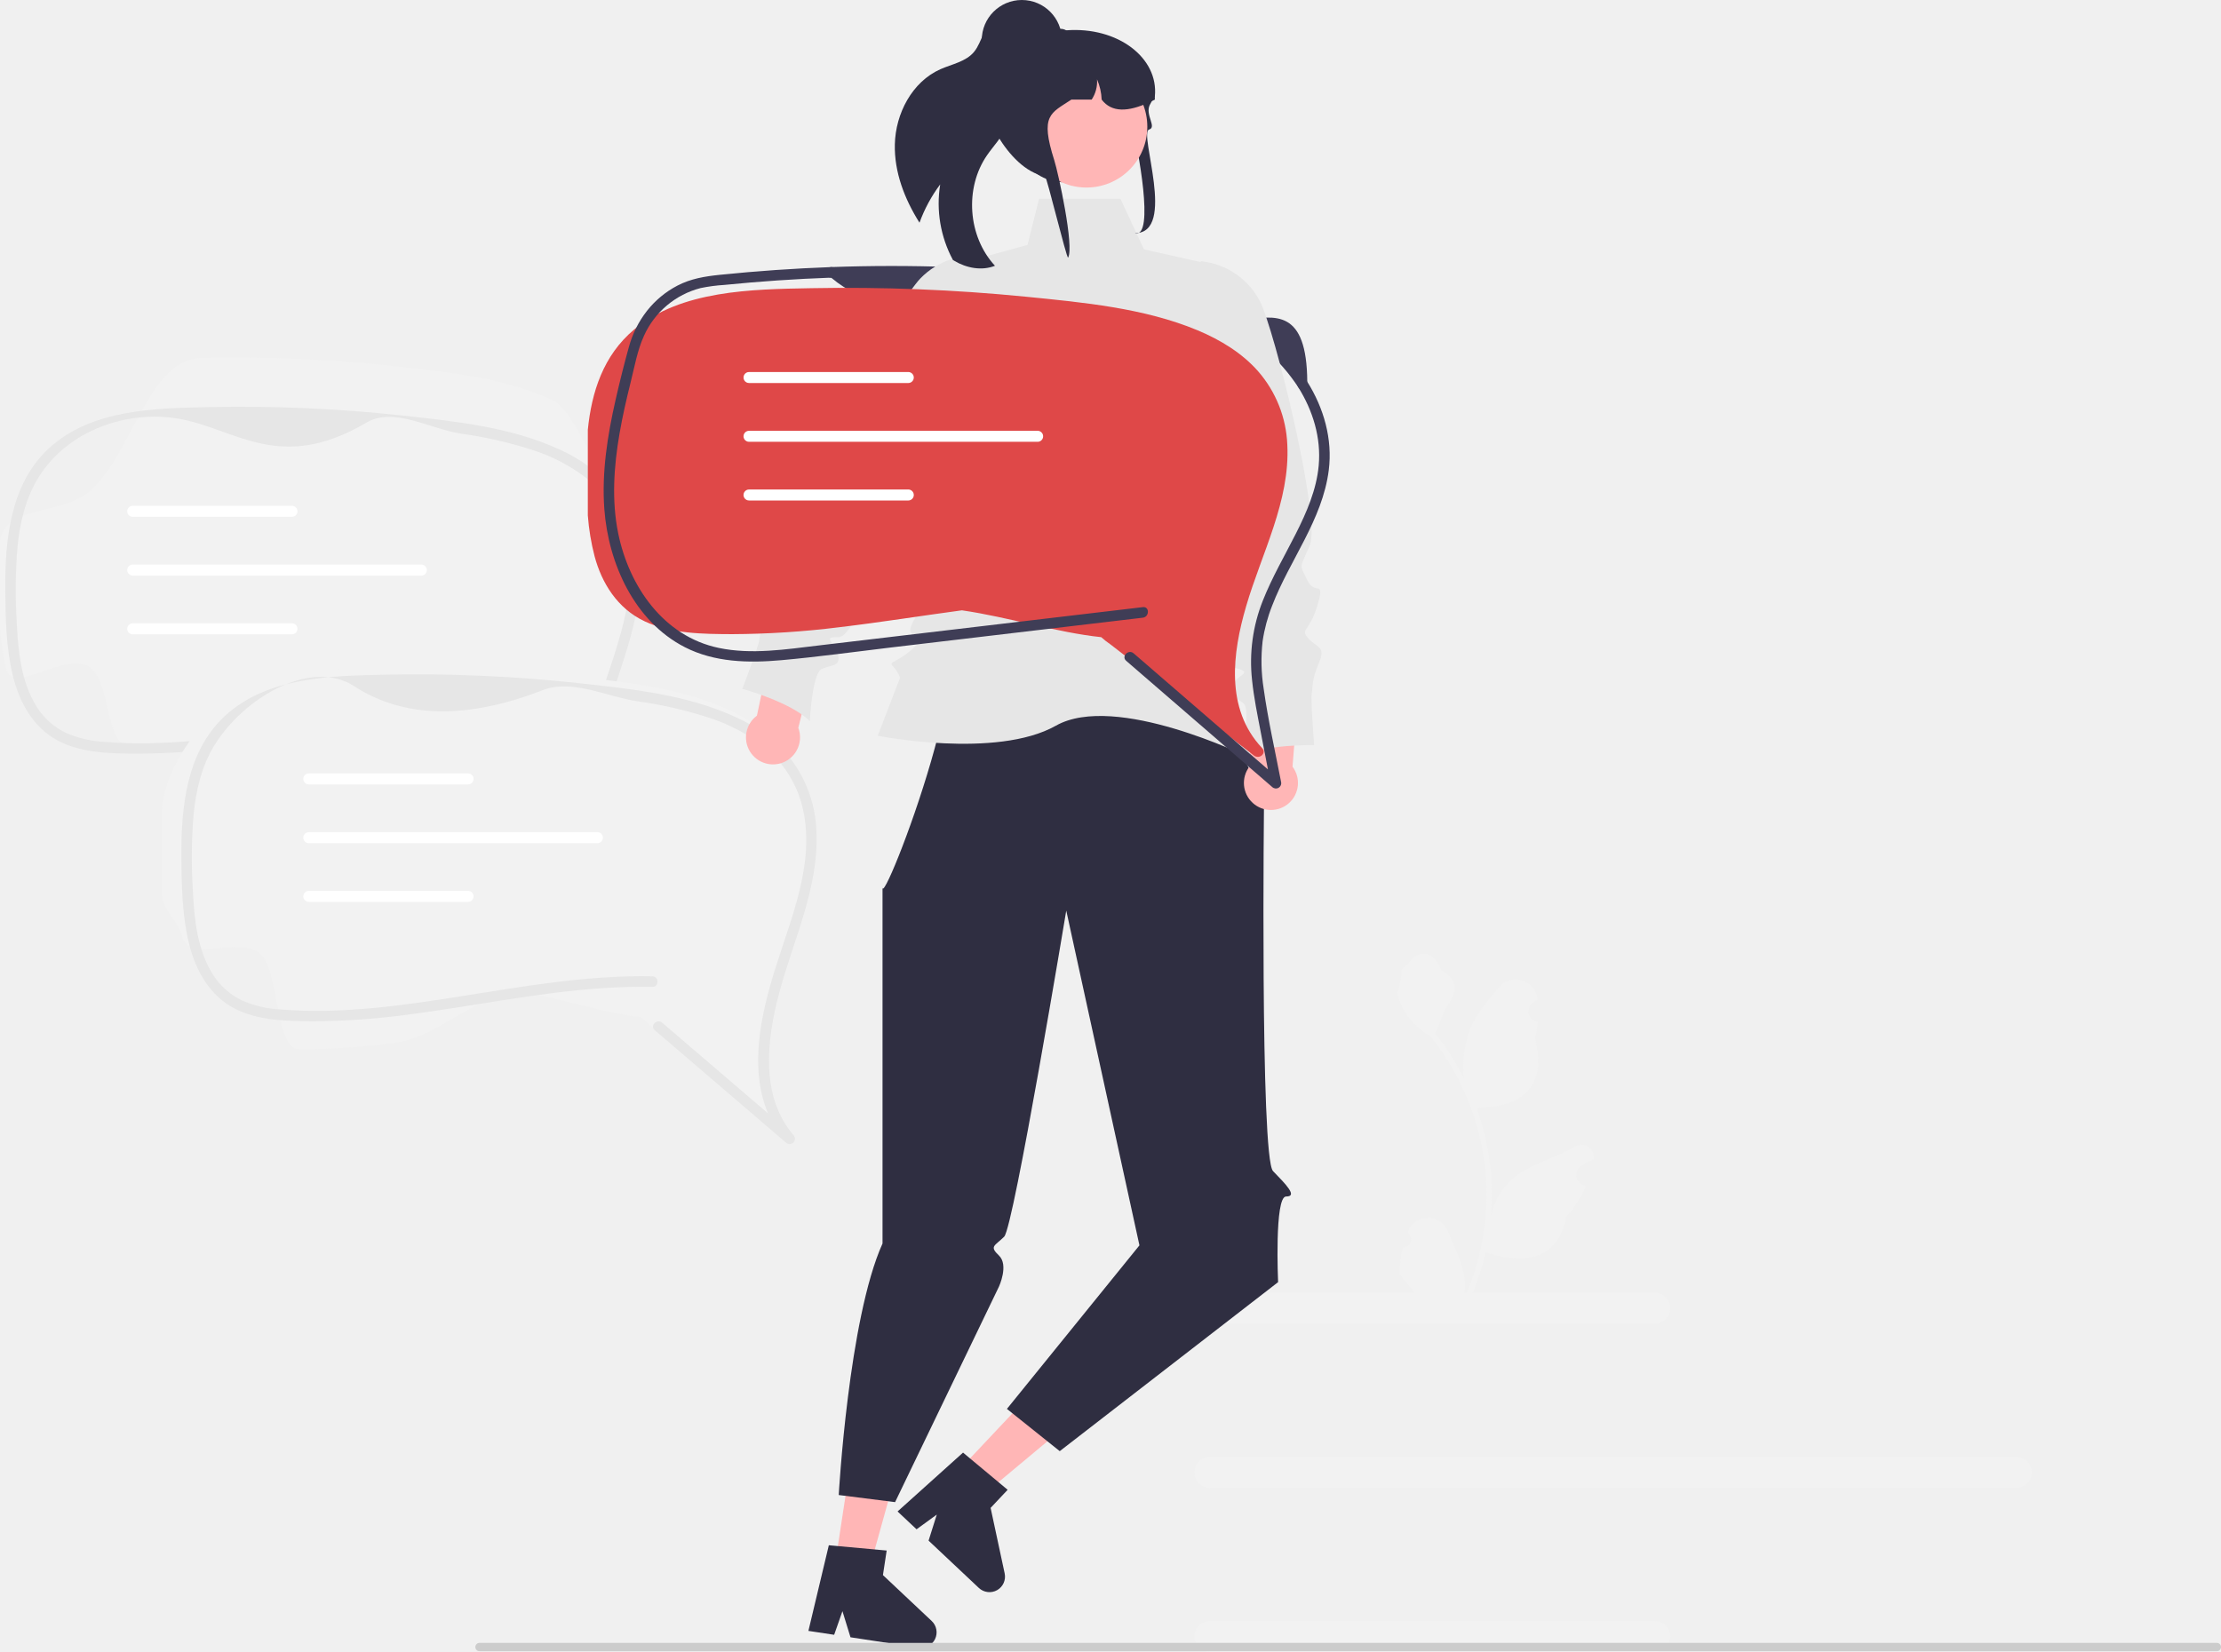
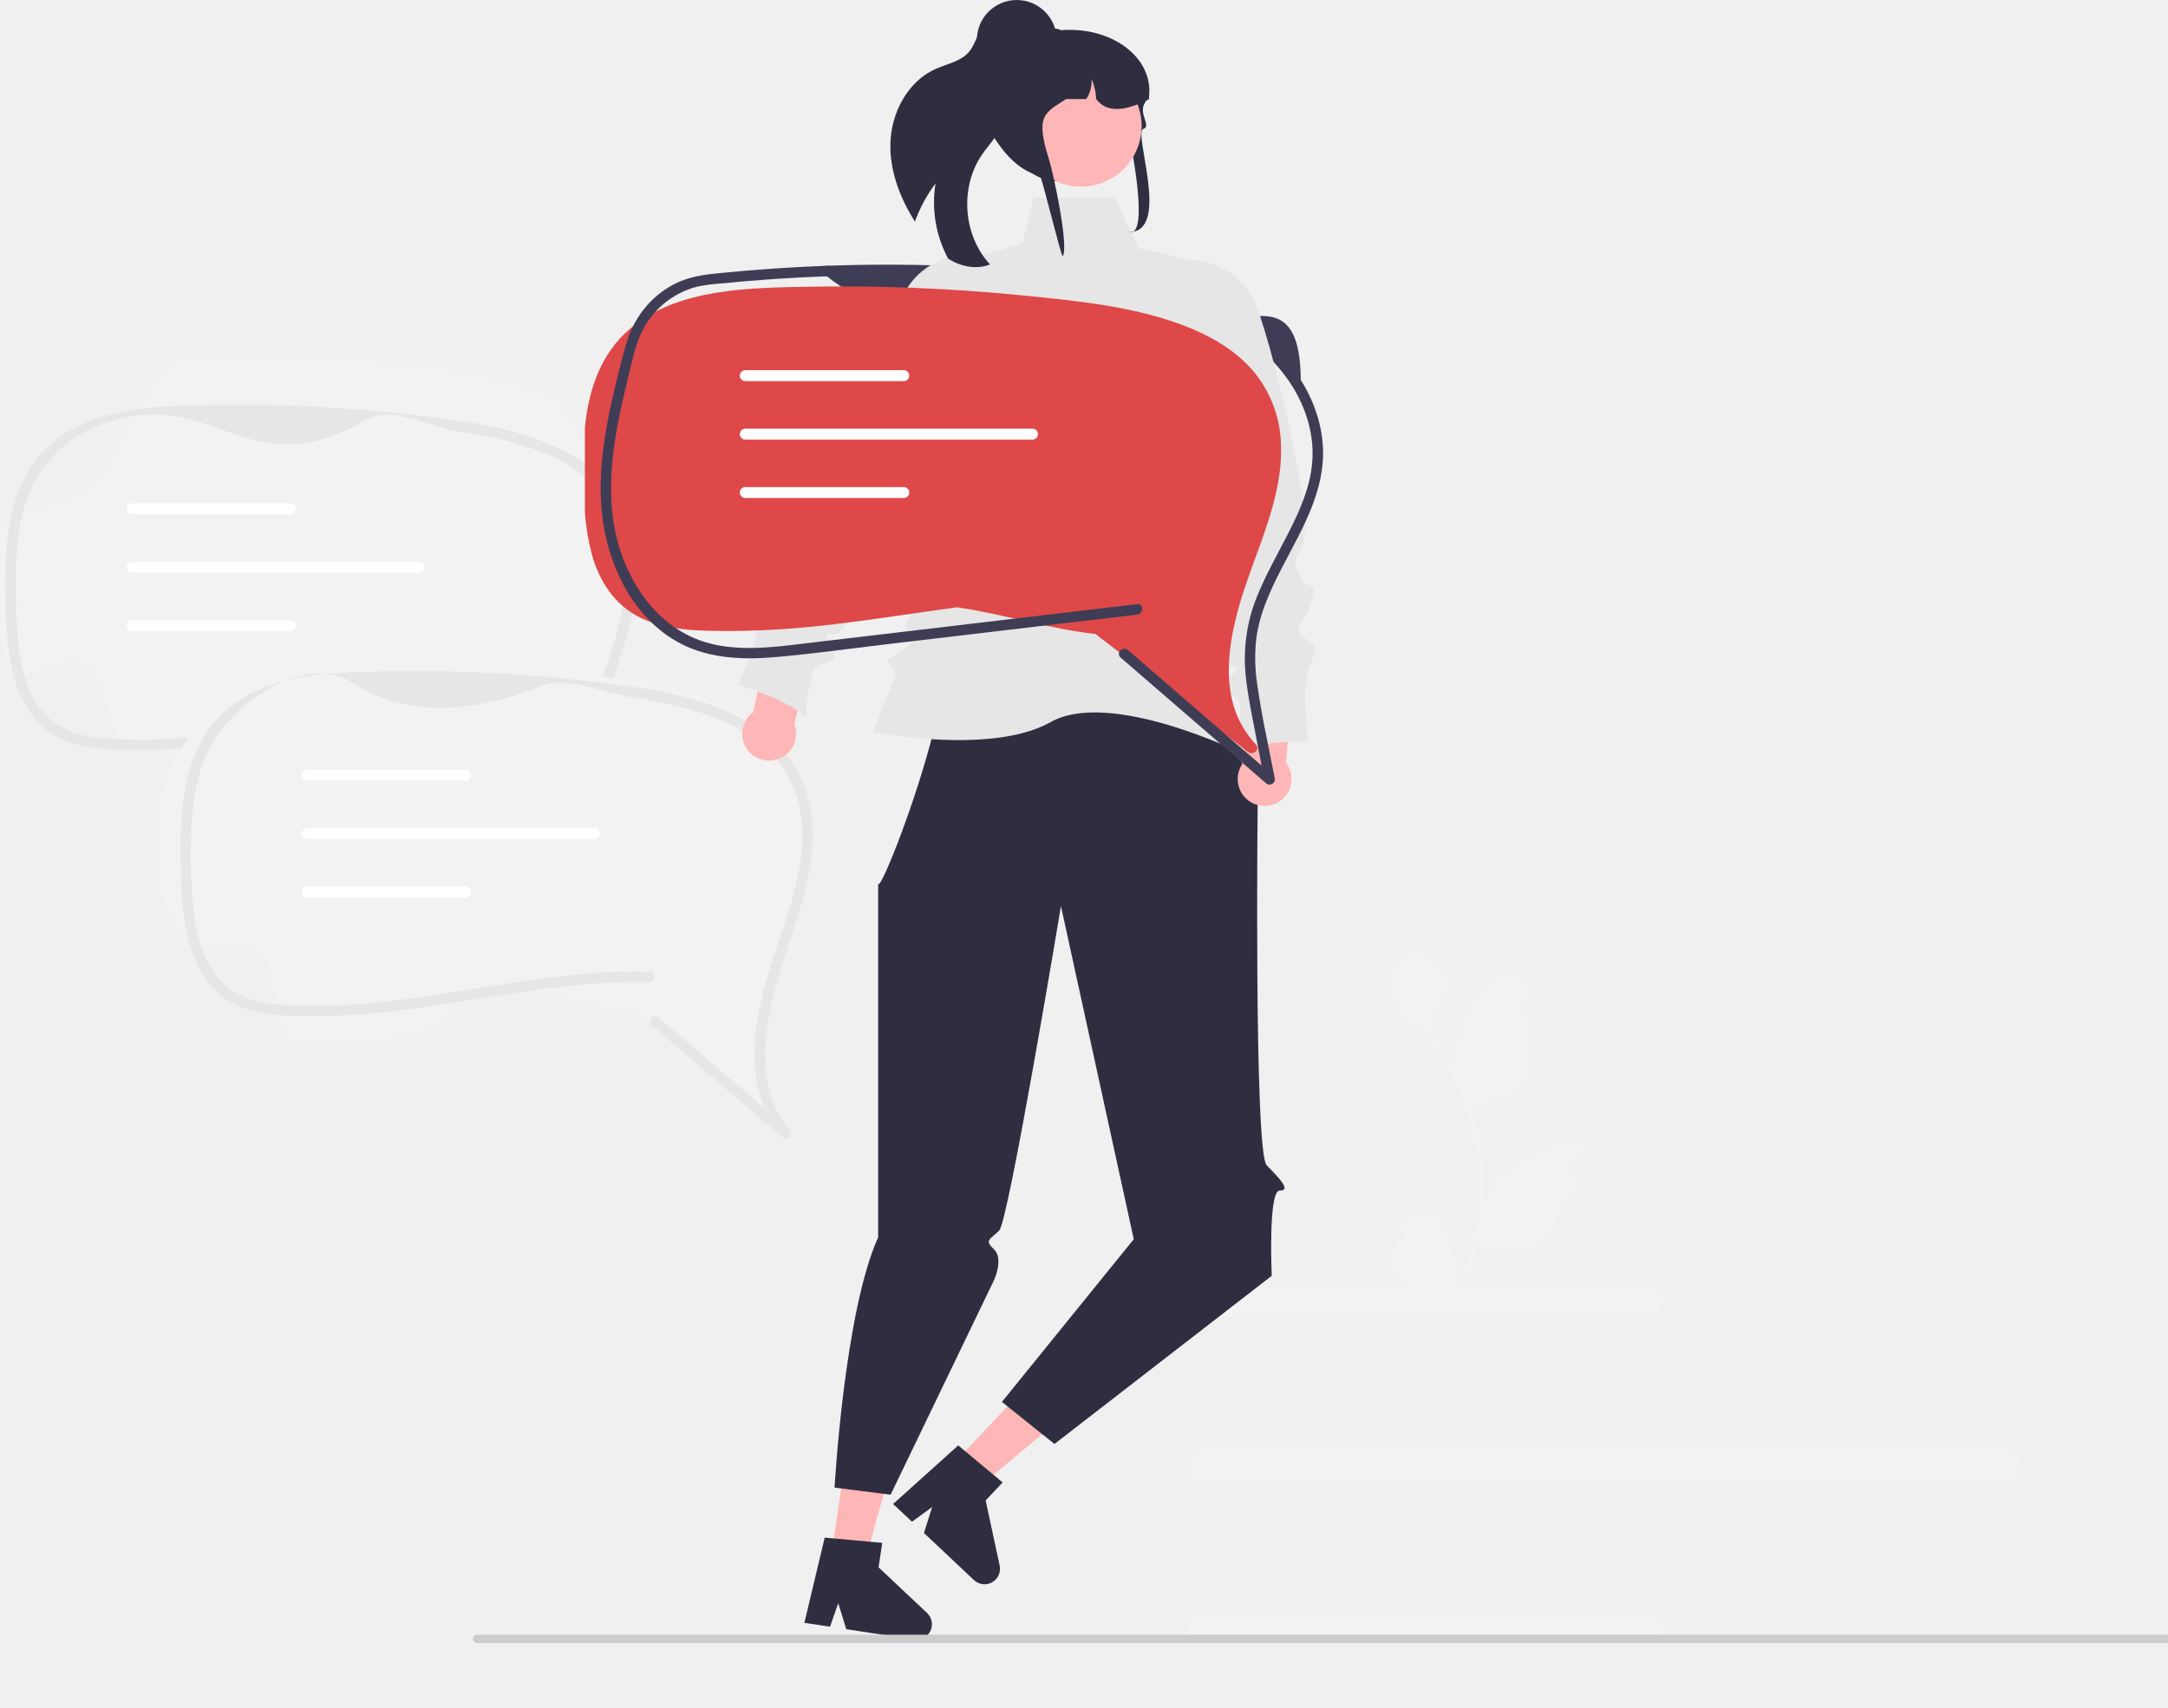
- <svg xmlns="http://www.w3.org/2000/svg" data-name="Layer 1" width="630.644" height="469.151" viewBox="0 0 630.644 469.151">
+ <svg xmlns="http://www.w3.org/2000/svg" data-name="Layer 1" width="618.675" height="487.325" viewBox="0 0 618.675 487.325">
  <path d="M520.672,294.28c18.554,15.527,39.239,2.527,59.064,1.534,9.194-.461,18.369,1.756,27.43,3.41,8.6,1.569,17.169,3.852,25.032,7.745a52.167,52.167,0,0,1,21.083,18.384c1.037,1.621,2.602.424,2.59-1.514-.125-20.582-9.024-18.916-18.315-17.398-8.833,1.443-16.342-7.323-25.059-9.209a244.689,244.689,0,0,0-27.61-3.935q-15.076-1.497-30.227-2.031-16.988-.599-33.988.014c-1.925.068-1.934,3.069,0,3Z" transform="translate(-284.678 -215.4245)" fill="#3f3d56" />
  <path d="M458.088,459.86a1.5,1.5,0,0,1-2.12,2.12q-18.39-15.765-36.78-31.51a.177.177,0,0,0-.05-.04,22.653,22.653,0,0,1-2.41-2.09c-11.41-1.33-23.95-5.73-35.83-7.64-10.49,1.56-20.95,3.42-31.47,4.8a208.189,208.189,0,0,1-27.66,1.98c-7.53-.04-5.351-19.344-12.181-22.904-7.1-3.7-21.339,8.274-23.159.794a72.31,72.31,0,0,1-1.75-11.65v-24.39c.97-10.62,17.879-7.344,25.909-14.754,12.05-11.12,16.141-37.206,31.561-37.516a424.938,424.938,0,0,1,55.03,2.41c14.9,1.64,30.57,3.23,44.35,9.58,5.91,2.73,11.48,18.52,15.55,23.65a35.908,35.908,0,0,1,7.51,20.88c.73,16.09-6.59,30.81-10.6,46C450.508,432.73,448.548,448.67,458.088,459.86Z" transform="translate(-284.678 -215.4245)" fill="#f2f2f2" />
  <path d="M420.581,432.011q18.644,15.981,37.294,31.955a1.501,1.501,0,0,0,2.121-2.121c-9.539-11.182-7.579-27.122-4.102-40.279,4.015-15.191,11.335-29.906,10.602-45.992a35.853,35.853,0,0,0-7.512-20.883,42.1,42.1,0,0,0-15.546-11.648c-13.779-6.35-29.446-7.947-44.353-9.583a424.614,424.614,0,0,0-55.023-2.413c-15.425.317-33.468.599-45.517,11.722-10.973,10.13-12.472,26.06-12.366,40.125.061,8.149.218,16.518,2.155,24.471,1.821,7.476,5.77,14.757,12.872,18.456,6.831,3.558,14.947,3.613,22.47,3.65a205.776,205.776,0,0,0,27.659-1.985c18.342-2.399,36.509-6.275,54.999-7.446,4.525-.287,9.063-.414,13.597-.319,1.931.04,1.931-2.96,0-3-17.979-.376-35.772,2.712-53.462,5.523-17.11,2.72-34.6,5.283-51.967,3.907a31.574,31.574,0,0,1-11.049-2.556,19.937,19.937,0,0,1-8.25-7.283c-4.521-7.041-5.378-15.861-5.768-24.076a148.66,148.66,0,0,1,.197-21.341c.666-6.884,2.271-13.866,5.937-19.809,8.361-13.556,25.267-19.197,39.695-16.762,16.247,2.742,28.675,15.729,53.468,1.135,7.782-4.581,17.981,1.794,26.911,3.141a118.045,118.045,0,0,1,19.676,4.453,50.205,50.205,0,0,1,16.95,9.009A31.543,31.543,0,0,1,462.677,369.253c3.443,15.457-3.382,30.886-7.892,45.351-4.02,12.894-7.45,28.038-2.037,41.048a31.241,31.241,0,0,0,5.127,8.315l2.121-2.121q-18.644-15.981-37.294-31.955c-1.459-1.25-3.59.862-2.121,2.121Z" transform="translate(-284.678 -215.4245)" fill="#e6e6e6" />
  <path d="M367.618,362.212H322.398a1.565,1.565,0,1,1,0-3.129h45.221a1.565,1.565,0,0,1,0,3.129Z" transform="translate(-284.678 -215.4245)" fill="#fff" />
  <path d="M367.618,395.576H322.398a1.565,1.565,0,1,1,0-3.129h45.221a1.565,1.565,0,0,1,0,3.129Z" transform="translate(-284.678 -215.4245)" fill="#fff" />
  <path d="M404.345,378.905H322.398a1.565,1.565,0,1,1,0-3.129h81.947a1.565,1.565,0,0,1,0,3.129Z" transform="translate(-284.678 -215.4245)" fill="#fff" />
  <path d="M508.088,535.86a1.5,1.5,0,0,1-2.12,2.12q-18.39-15.765-36.78-31.51a.177.177,0,0,0-.05-.04,22.653,22.653,0,0,1-2.41-2.09c-11.41-1.33-23.95-5.73-35.83-7.64-10.49,1.56-22.95,13.42-33.47,14.8a208.189,208.189,0,0,1-27.66,1.98c-7.53-.04-5.351-24.344-12.181-27.904-7.1-3.7-19.339,3.274-21.159-4.206-.93-3.81-5.522-7.72-5.822-11.65v-24.39c.97-10.62,8.002-21.14,16.032-28.55,12.05-11.12,30.09-11.41,45.51-11.72a424.938,424.938,0,0,1,55.03,2.41c14.9,1.64,30.57,3.23,44.35,9.58a42.181,42.181,0,0,1,15.55,11.65,35.908,35.908,0,0,1,7.51,20.88c.73,16.09-6.59,30.81-10.6,46C500.508,508.73,498.548,524.67,508.088,535.86Z" transform="translate(-284.678 -215.4245)" fill="#f2f2f2" />
  <path d="M470.581,508.011q18.644,15.981,37.294,31.955a1.501,1.501,0,0,0,2.121-2.121c-9.539-11.182-7.579-27.122-4.102-40.279,4.015-15.191,11.335-29.906,10.602-45.992a35.853,35.853,0,0,0-7.512-20.883,42.1,42.1,0,0,0-15.546-11.648c-13.779-6.35-29.446-7.947-44.353-9.583a424.614,424.614,0,0,0-55.023-2.413c-15.425.317-33.468.599-45.517,11.722-10.973,10.13-12.472,26.06-12.366,40.125.061,8.149.218,16.518,2.155,24.471,1.821,7.476,5.77,14.757,12.872,18.456,6.831,3.558,14.947,3.613,22.47,3.65a205.776,205.776,0,0,0,27.659-1.985c18.342-2.399,36.509-6.275,54.999-7.446,4.525-.287,9.063-.414,13.597-.319,1.931.04,1.931-2.96,0-3-17.979-.376-35.772,2.712-53.462,5.523-17.11,2.72-34.6,5.283-51.967,3.907a31.574,31.574,0,0,1-11.049-2.556,19.937,19.937,0,0,1-8.25-7.283c-4.521-7.041-5.378-15.861-5.768-24.076a148.66,148.66,0,0,1,.197-21.341c.666-6.884,2.271-13.866,5.937-19.809,8.361-13.556,27.424-24.732,39.695-16.762,14.02,9.106,31.951,9.5,53.468,1.135,8.417-3.272,17.981,1.794,26.911,3.141a118.045,118.045,0,0,1,19.676,4.453,50.205,50.205,0,0,1,16.95,9.009A31.543,31.543,0,0,1,512.677,445.253c3.443,15.457-3.382,30.886-7.892,45.351-4.02,12.894-7.45,28.038-2.037,41.048a31.241,31.241,0,0,0,5.127,8.315l2.121-2.121q-18.644-15.981-37.294-31.955c-1.459-1.25-3.59.862-2.121,2.121Z" transform="translate(-284.678 -215.4245)" fill="#e6e6e6" />
  <path d="M417.618,438.212H372.398a1.565,1.565,0,1,1,0-3.129h45.221a1.565,1.565,0,0,1,0,3.129Z" transform="translate(-284.678 -215.4245)" fill="#fff" />
  <path d="M417.618,471.576H372.398a1.565,1.565,0,1,1,0-3.129h45.221a1.565,1.565,0,0,1,0,3.129Z" transform="translate(-284.678 -215.4245)" fill="#fff" />
  <path d="M454.345,454.905H372.398a1.565,1.565,0,1,1,0-3.129h81.947a1.565,1.565,0,0,1,0,3.129Z" transform="translate(-284.678 -215.4245)" fill="#fff" />
  <path d="M754.579,591.337H628.206a4.372,4.372,0,1,1,0-8.745H754.579a4.372,4.372,0,0,1,0,8.745Z" transform="translate(-284.678 -215.4245)" fill="#f2f2f2" />
  <path d="M754.579,684.576H628.206a4.372,4.372,0,1,1,0-8.745H754.579a4.372,4.372,0,0,1,0,8.745Z" transform="translate(-284.678 -215.4245)" fill="#f2f2f2" />
  <path d="M857.215,637.987H628.206a4.372,4.372,0,1,1,0-8.745H857.215a4.372,4.372,0,0,1,0,8.745Z" transform="translate(-284.678 -215.4245)" fill="#f2f2f2" />
  <polygon points="272.199 417.653 279.379 424.41 309.439 399.318 298.843 389.345 272.199 417.653" fill="#ffb6b6" />
  <path d="M569.949,662.296l-3.99-18.603,4.835-5.137-2.603-2.178-8.082-6.735-1.977-1.656-18.591,16.721,5.389,5.066,5.745-4.179-2.331,7.397,14.273,13.436a4.408,4.408,0,0,0,7.332-4.133Z" transform="translate(-284.678 -215.4245)" fill="#2f2e41" />
  <polygon points="237.201 443.782 246.948 445.264 257.428 407.535 243.043 405.349 237.201 443.782" fill="#ffb6b6" />
  <path d="M549.237,675.824l-13.853-13.042,1.06-6.975-3.379-.313-10.477-.95-2.568-.239-5.798,24.323,7.313,1.107,2.353-6.703,2.285,7.412,19.379,2.947a4.408,4.408,0,0,0,3.685-7.566Z" transform="translate(-284.678 -215.4245)" fill="#2f2e41" />
  <path d="M615.649,391.189l27.953,50.064s-1.166,102.965,2.549,106.784,7.078,7.244,3.715,7.213-2.278,24.327-2.278,24.327l-62,48-15-12,37.631-46.449-20.782-95.077s-14.93,89.913-17.621,92.604-4.314,2.672-1.484,5.372,0,8.808,0,8.808l-29.498,61.221-16-2.018s2.774-49.979,12.433-71.435V467.208c-.728,8.693,33.303-79.296,12.493-72.692C554.342,392.427,615.649,391.189,615.649,391.189Z" transform="translate(-284.678 -215.4245)" fill="#2f2e41" />
  <path d="M602.826,271.88H579.717l-3.272,13.087L558.678,289.88s-8.788,58.28-1.407,62.981,2.234,19.406,2.234,19.406-18.381,19.851-16.175,22.792,6.681-1.534,1.502,3.644-8.119,4.443-6.649,5.914a9.369,9.369,0,0,1,2.069,3.265l-6.342,16.513s33.682,6.691,50.593-2.867,54.408,8.823,54.408,8.823-1.929-9.651-3.538-11.075-5.36,2.177-2.75-2.565,4.817-2.536,2.611-4.741-11.764-31.615-11.764-31.615-7.352-16.175.735-22.792,11.167-28.321,11.167-28.321l-9.695-39.361-16.177-3.636Z" transform="translate(-284.678 -215.4245)" fill="#e6e6e6" />
  <path d="M511.351,422.146l5.55-22.246-12.266-4.944-5.031,23.729a7.675,7.675,0,1,0,11.747,3.461Z" transform="translate(-284.678 -215.4245)" fill="#ffb6b6" />
  <path d="M565.263,288.393l-.366-.063a21.259,21.259,0,0,0-18.854,6.144c-6.283,6.464-34.329,54.535-33.32,62.569.941,7.492,1.304,5.826-2.122,9.651s-4.73-2-4.783,5.964,2.99,7.895-.244,9.843-5.373.591-4.783,5.964-.314,6.799-.505,8.677-4.835,13.929-4.835,13.929,13.668,3.67,19.18,9.166c0,0,.627-13.599,3.409-14.833s5.373-.591,4.591-4.086-4.799-5.043.122-4.921,12.523-26.049,12.523-26.049l32.869-59.969Z" transform="translate(-284.678 -215.4245)" fill="#e6e6e6" />
  <path d="M639.439,433.166l.987-22.907,13.164-1.262-1.906,24.181a7.675,7.675,0,1,1-12.246-.013Z" transform="translate(-284.678 -215.4245)" fill="#ffb6b6" />
  <path d="M625.678,289.615l.369.043a21.259,21.259,0,0,1,16.337,11.24c4.191,7.98,17.451,62.032,14.205,69.45-3.028,6.918-2.903,5.217-.702,9.857s5.103-.576,2.895,7.076-5.107,6.723-2.558,9.508,4.985,2.091,2.895,7.076-1.628,6.609-1.977,8.464.686,14.728.686,14.728-14.148-.357-20.992,3.349c0,0,3.256-13.218.938-15.191s-4.985-2.091-3.244-5.221,6.033-3.475,1.279-4.754-4.62-28.531-4.62-28.531L616.678,309.88Z" transform="translate(-284.678 -215.4245)" fill="#e6e6e6" />
  <path d="M538.765,256.44c-.183,7.888,2.764,15.525,6.999,22.234a42.179,42.179,0,0,1,5.879-10.878,33.864,33.864,0,0,0,3.604,21.446,4.54,4.54,0,0,0,.386.247c3.452,2.076,7.828,2.917,11.562,1.418-7.715-8.317-8.697-22.096-2.229-31.424,1.831-2.647,4.2-4.988,5.334-8,1.791-4.806.069-10.098-1.017-15.109-1.016-4.664-1.193-10.214,1.936-13.632a3.288,3.288,0,0,0-3.013-1.387c-1.929.273-3.333,1.949-4.228,3.676-.894,1.727-1.484,3.641-2.731,5.133-2.308,2.792-6.239,3.452-9.551,4.923C543.675,238.659,538.958,247.663,538.765,256.44Z" transform="translate(-284.678 -215.4245)" fill="#2f2e41" />
  <path d="M606.291,251.93c-.458-1.604,2.701,8.203,1.177,8.38-6.944.797-16.477,4.944-21.314,6.879-.218-.025-.436-.051-.647-.082-.519-.057-1.025-.139-1.525-.234-11.262-2.131-15.593-19.431-15.593-19.589,0-.778,1.867-22.138,4.807-22.455a21.674,21.674,0,0,1,2.325-.126h7.297a33.91,33.91,0,0,1,4.58-.664h.013c14.689-1.119,26.272,7.834,25.189,18.729-.006.013-.019.025-.026.038-.314.468-.589.911-.833,1.334-.237.398-.436.778-.609,1.138-1.339,2.782,2.103,6.283-.179,6.936-3.035.869,7.983,29.434-4.031,29.434C612.767,283.309,607.556,256.356,606.291,251.93Z" transform="translate(-284.678 -215.4245)" fill="#2f2e41" />
  <circle cx="308.5" cy="35.99" r="17.276" fill="#ffb6b6" />
  <path d="M612.601,243.71c-.288.152-.57.291-.858.43-.301.145-.602.291-.903.424-5.785,2.624-10.493,2.915-13.351-.854a15.972,15.972,0,0,0-1.313-5.754,9.248,9.248,0,0,1-1.525,5.754H588.898c-5.926,3.933-8.969,4.344-4.856,17.255,1.147,3.598,5.706,24.533,3.913,27.638-.519-.057-6.039-22.988-6.539-23.083-11.262-2.131-18.418-20.685-17.502-21.735a19.344,19.344,0,0,1,2.005-8.606,19.794,19.794,0,0,1,7.521-8.182,34.88,34.88,0,0,1,6.009-2.257c.051-.013.096-.025.147-.038.634-.171,1.281-.329,1.928-.462a35.469,35.469,0,0,1,4.049-.613c.096-.006.192-.013.282-.013a3.051,3.051,0,0,1,1.544.424c.006,0,.006.006.013.006a2.907,2.907,0,0,1,.858.765,2.94,2.94,0,0,1,.628,1.827h6.406q.356,0,.711.019a17.177,17.177,0,0,1,16.56,16.149C612.594,243.109,612.601,243.406,612.601,243.71Z" transform="translate(-284.678 -215.4245)" fill="#2f2e41" />
  <circle cx="290.15" cy="11.381" r="11.381" fill="#2f2e41" />
  <path d="M682.973,569.718a2.269,2.269,0,0,0,1.645-3.933l-.155-.618q.031-.074.062-.148a6.094,6.094,0,0,1,11.241.042c1.839,4.428,4.179,8.864,4.756,13.546a18.029,18.029,0,0,1-.316,6.2,72.281,72.281,0,0,0,6.575-30.021,69.766,69.766,0,0,0-.433-7.783q-.358-3.178-.995-6.31A73.119,73.119,0,0,0,690.852,509.703a19.459,19.459,0,0,1-8.093-8.397,14.843,14.843,0,0,1-1.35-4.056c.394.052,1.486-5.949,1.188-6.317.549-.833,1.532-1.247,2.131-2.06,2.982-4.043,7.091-3.337,9.236,2.157,4.582,2.313,4.627,6.148,1.815,9.837-1.789,2.347-2.035,5.522-3.604,8.035.162.207.329.407.491.614a73.592,73.592,0,0,1,7.681,12.169,30.592,30.592,0,0,1,1.826-14.21c1.748-4.217,5.025-7.769,7.91-11.415a6.279,6.279,0,0,1,11.184,3.083q.009.081.017.161-.643.363-1.259.77a3.078,3.078,0,0,0,1.241,5.602l.063.01a30.628,30.628,0,0,1-.807,4.579c3.702,14.316-4.29,19.53-15.701,19.764-.252.129-.497.258-.749.381a75.115,75.115,0,0,1,4.043,19.028,71.245,71.245,0,0,1-.052,11.503l.019-.136a18.826,18.826,0,0,1,6.427-10.87c4.946-4.063,11.933-5.559,17.268-8.824a3.533,3.533,0,0,1,5.411,3.437l-.022.143a20.675,20.675,0,0,0-2.319,1.117q-.643.363-1.259.77a3.078,3.078,0,0,0,1.241,5.602l.063.01c.045.006.084.013.129.019a30.655,30.655,0,0,1-5.639,8.829c-2.315,12.497-12.256,13.683-22.89,10.044h-.006a75.092,75.092,0,0,1-5.044,14.726H683.424c-.065-.2-.123-.407-.181-.607a20.475,20.475,0,0,0,4.986-.297c-1.337-1.641-2.674-3.294-4.011-4.935a1.119,1.119,0,0,1-.084-.097c-.678-.84-1.363-1.673-2.041-2.512l-0-.001a29.99,29.99,0,0,1,.879-7.64Z" transform="translate(-284.678 -215.4245)" fill="#f2f2f2" />
  <path d="M419.652,683.216a1.186,1.186,0,0,0,1.19,1.19h493.29a1.19,1.19,0,0,0,0-2.38H420.842A1.187,1.187,0,0,0,419.652,683.216Z" transform="translate(-284.678 -215.4245)" fill="#ccc" />
  <path d="M643.029,427.864c1.391,1.468-.718,3.375-2.34,2.117Q620.386,414.241,600.084,398.521a.194.194,0,0,0-.055-.04,24.483,24.483,0,0,1-2.661-2.087c-12.596-1.328-26.441-5.721-39.556-7.628-11.581,1.558-23.128,3.415-34.742,4.792a253.736,253.736,0,0,1-30.536,1.977c-8.313-.04-17.266-.09-24.807-3.644-7.838-3.694-12.199-10.963-14.208-18.431a65.796,65.796,0,0,1-1.932-11.631V337.478c1.071-10.603,4.339-21.106,13.204-28.505,13.303-11.102,33.219-11.392,50.242-11.701a518.366,518.366,0,0,1,60.752,2.406c16.449,1.637,33.749,3.225,48.962,9.565,6.525,2.726,12.674,6.51,17.167,11.631a33.802,33.802,0,0,1,8.291,20.847c.806,16.064-7.275,30.761-11.702,45.927C634.661,400.778,632.497,416.692,643.029,427.864Z" transform="translate(-284.678 -215.4245)" fill="#df4848" />
  <path d="M542.618,324.212H497.398a1.565,1.565,0,1,1,0-3.129h45.221a1.565,1.565,0,0,1,0,3.129Z" transform="translate(-284.678 -215.4245)" fill="#fff" />
  <path d="M542.618,357.576H497.398a1.565,1.565,0,1,1,0-3.129h45.221a1.565,1.565,0,0,1,0,3.129Z" transform="translate(-284.678 -215.4245)" fill="#fff" />
  <path d="M579.345,340.905H497.398a1.565,1.565,0,1,1,0-3.129h81.947a1.565,1.565,0,0,1,0,3.129Z" transform="translate(-284.678 -215.4245)" fill="#fff" />
  <path d="M653.28,325.354c4.192,6.688,6.562,14.386,5.837,22.32-.626,6.846-3.435,13.285-6.505,19.353-3.182,6.288-6.744,12.394-9.346,18.959a47.058,47.058,0,0,0-3.074,22.563c.514,4.973,1.518,9.878,2.463,14.782l2.886,14.97,2.507-1.459L606.57,400.983c-1.454-1.257-3.585.856-2.121,2.121l41.478,35.858a1.513,1.513,0,0,0,2.507-1.459c-1.695-8.796-3.698-17.596-4.94-26.469a49.833,49.833,0,0,1-.298-13.527,45.124,45.124,0,0,1,2.688-10.017c4.975-12.999,14.293-24.371,16.089-38.504,1.125-8.855-1.406-17.655-6.101-25.146-1.023-1.632-3.62-.128-2.59,1.514Z" transform="translate(-284.678 -215.4245)" fill="#3f3d56" />
  <path d="M609.192,387.859l-61.342,7.257-30.671,3.628c-9.344,1.105-19.082,2.657-28.418.701-15.719-3.293-25.478-17.536-28.549-32.546-1.901-9.292-1.228-19.013.371-28.296.852-4.949,1.977-9.846,3.193-14.717,1.083-4.341,1.892-9.015,3.764-13.101a24.262,24.262,0,0,1,16.099-13.551,47.922,47.922,0,0,1,6.683-.885q3.784-.38,7.574-.699,7.58-.639,15.177-1.034,3.798-.198,7.599-.335c1.925-.07,1.934-3.071,0-3q-15.817.579-31.571,2.193c-4.279.441-8.235,1.078-12.098,3.082a26.745,26.745,0,0,0-8.602,7.134,28.95,28.95,0,0,0-5.157,10.292c-1.38,4.971-2.633,9.991-3.776,15.022-2.304,10.14-3.96,20.592-3.191,31.017,1.138,15.419,8.52,31.87,22.846,39.21,8.46,4.335,18.114,4.529,27.384,3.701,10.338-.923,20.647-2.367,30.954-3.587l63.816-7.55,7.915-.936c1.894-.224,1.917-3.227,0-3Z" transform="translate(-284.678 -215.4245)" fill="#3f3d56" />
</svg>
